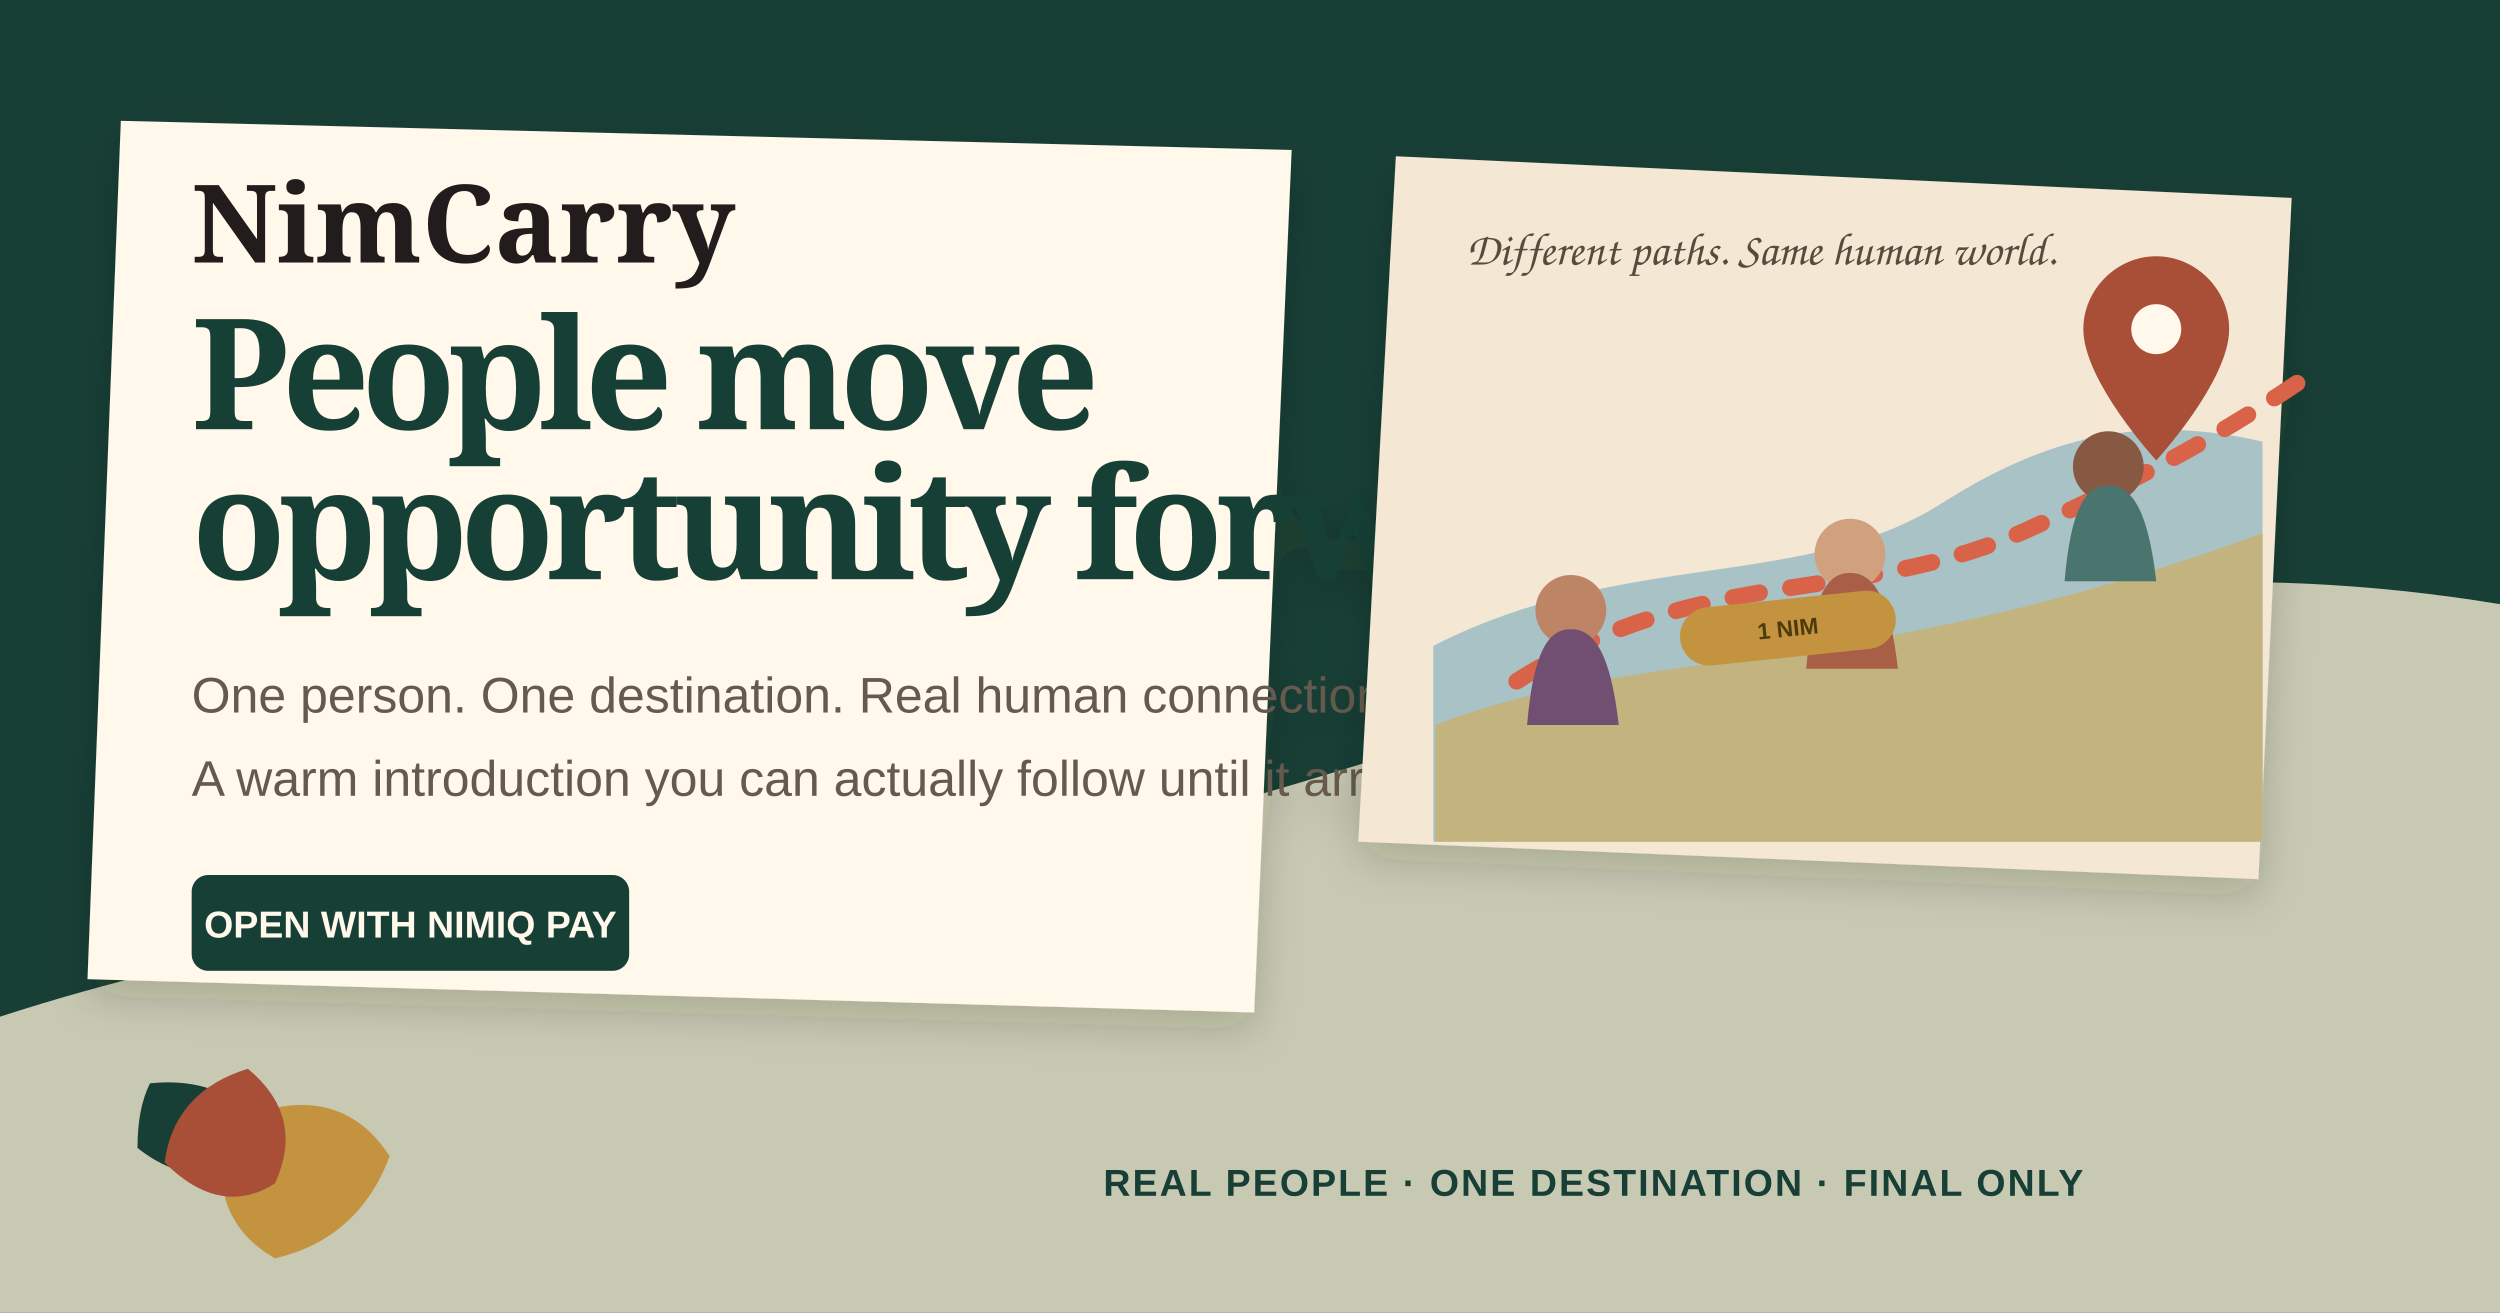
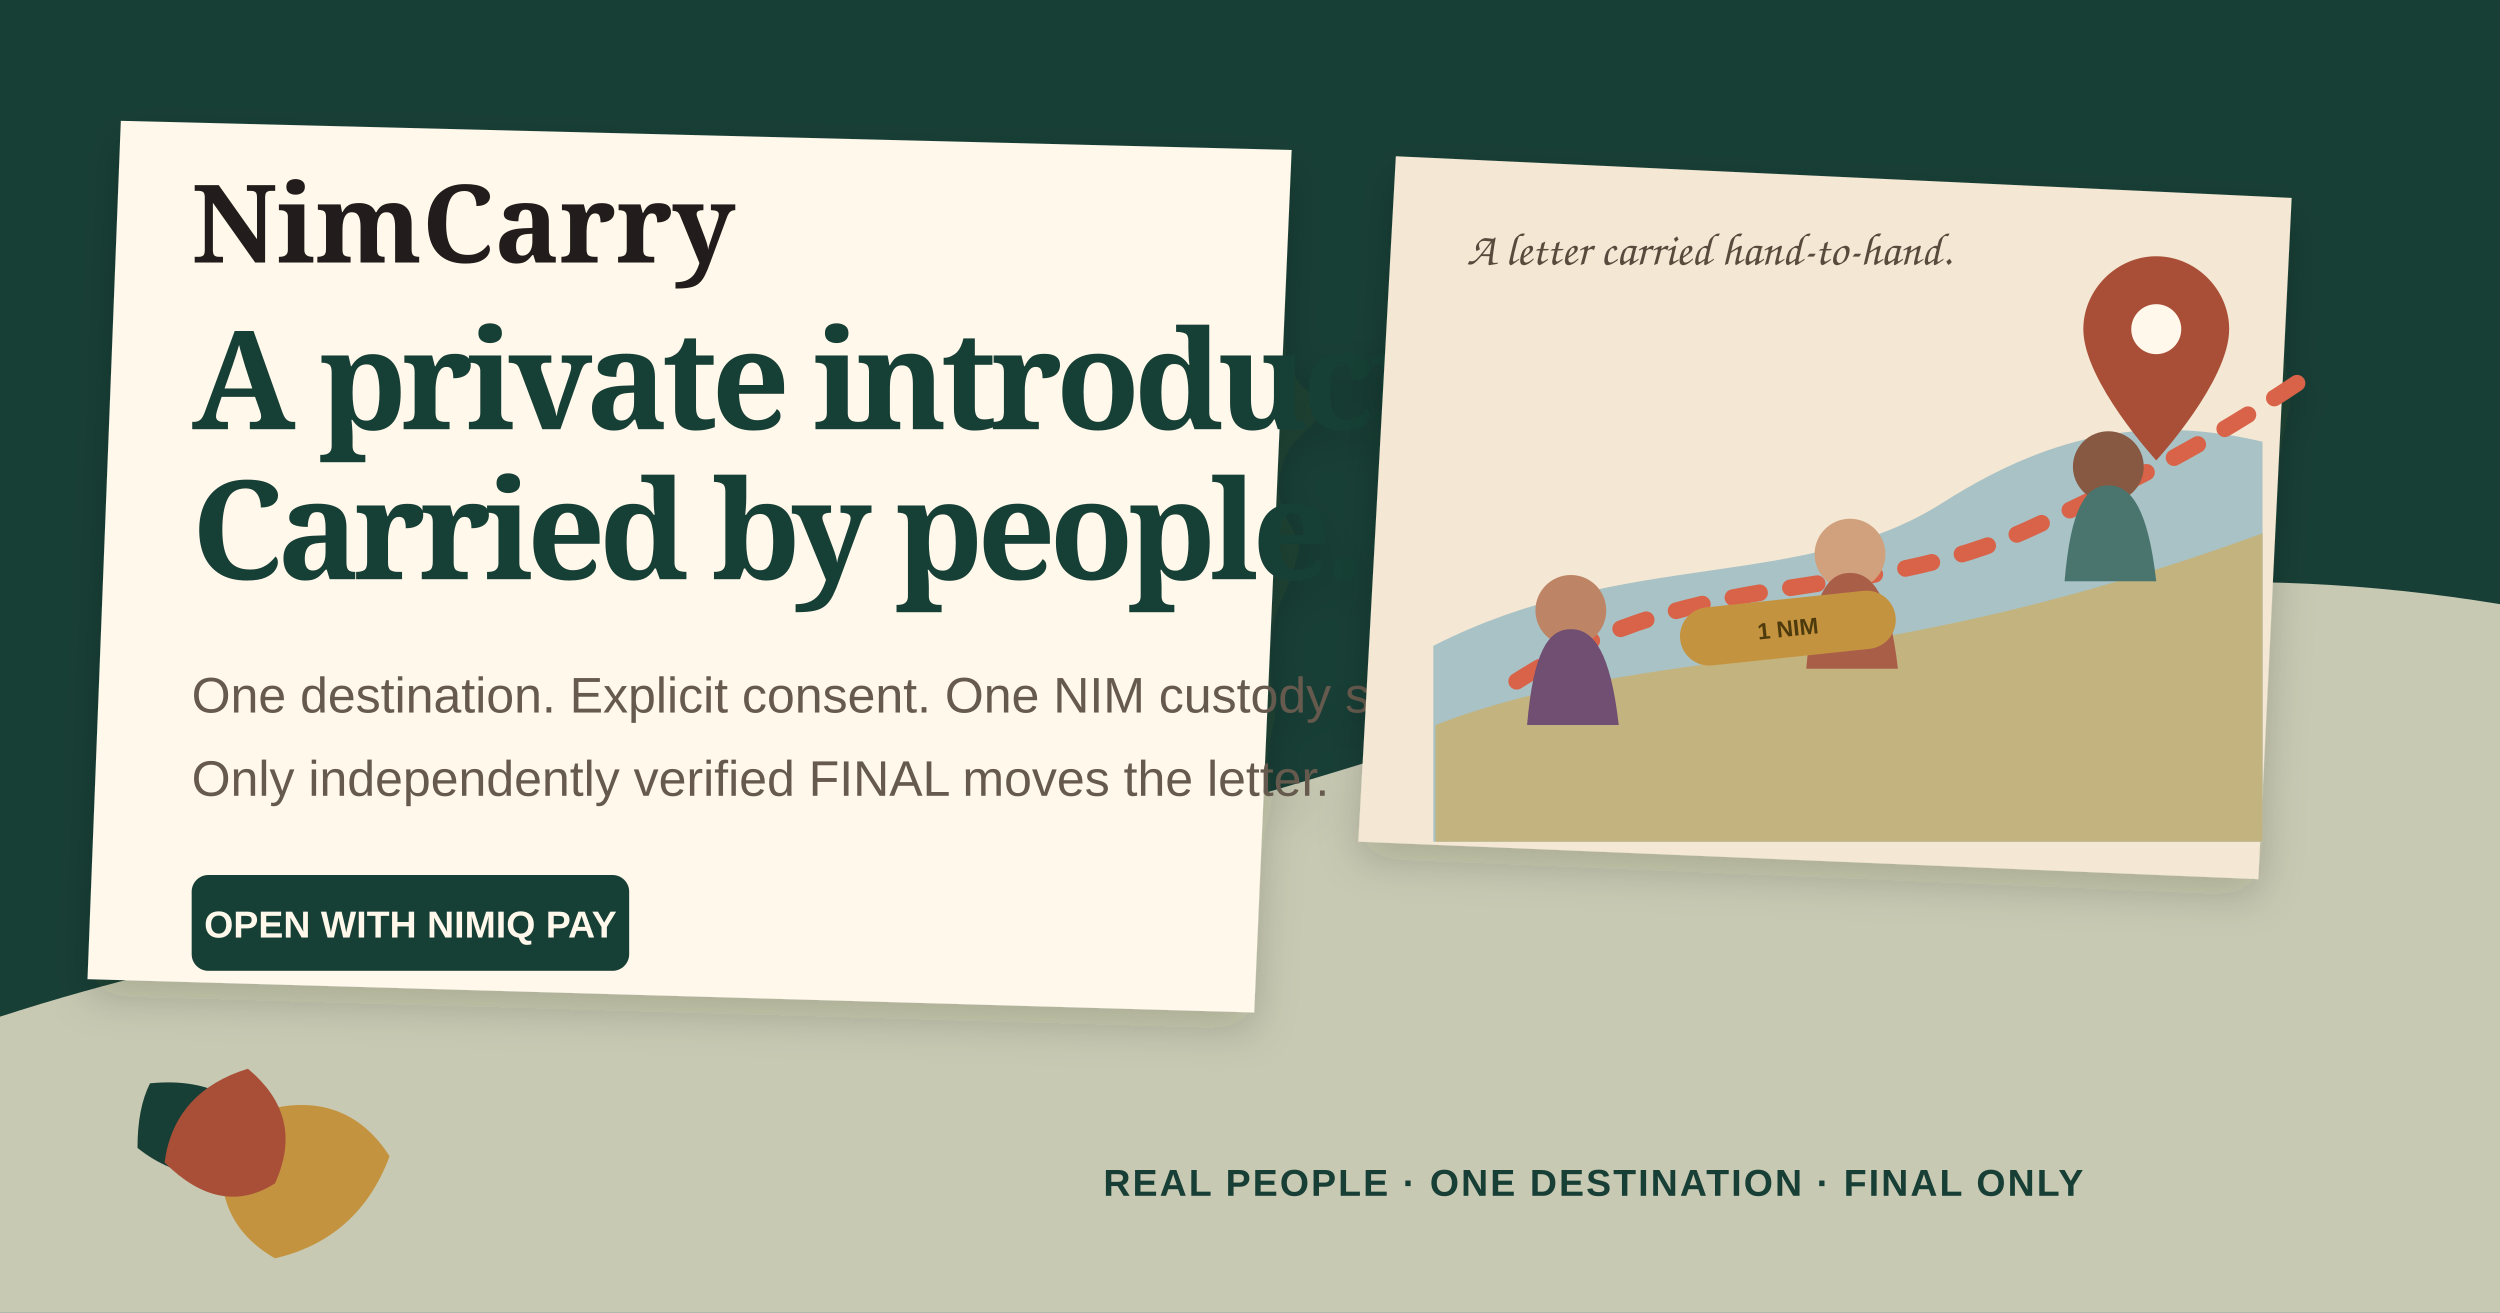
<svg xmlns="http://www.w3.org/2000/svg" viewBox="0 0 1200 630" role="img" aria-labelledby="title desc">
  <defs>
    <filter id="shadow" x="-30%" y="-30%" width="160%" height="160%">
      <feDropShadow dx="0" dy="8" stdDeviation="10" flood-color="#302419" flood-opacity=".18" />
    </filter>
  </defs>
  <rect width="1200" height="630" fill="#183f36" />
  <path d="M0 488c213-69 367-44 548-91 219-57 397-149 652-107v340H0Z" fill="#d6d5be" opacity=".92" />
  <g filter="url(#shadow)">
    <path d="M58 58 620 72 602 486 42 470Z" fill="#fff8eb" />
    <text x="92" y="126" font-family="Iowan Old Style,Georgia,serif" font-size="52" font-weight="700" fill="#211e1a">NimCarry</text>
-     <text x="92" y="206" font-family="Iowan Old Style,Georgia,serif" font-size="74" font-weight="700" letter-spacing="-4" fill="#183f36">People move</text>
-     <text x="92" y="278" font-family="Iowan Old Style,Georgia,serif" font-size="74" font-weight="700" letter-spacing="-4" fill="#183f36">opportunity forward.</text>
-     <text x="92" y="342" font-family="Arial,sans-serif" font-size="24" fill="#655a4d">One person. One destination. Real human connections.</text>
-     <text x="92" y="382" font-family="Arial,sans-serif" font-size="24" fill="#655a4d">A warm introduction you can actually follow until it arrives.</text>
+     <text x="92" y="206" font-family="Iowan Old Style,Georgia,serif" font-size="66" font-weight="700" letter-spacing="-3" fill="#183f36">A private introduction.</text>
+     <text x="92" y="278" font-family="Iowan Old Style,Georgia,serif" font-size="66" font-weight="700" letter-spacing="-3" fill="#183f36">Carried by people.</text>
+     <text x="92" y="342" font-family="Arial,sans-serif" font-size="24" fill="#655a4d">One destination. Explicit consent. One NIM custody seal.</text>
+     <text x="92" y="382" font-family="Arial,sans-serif" font-size="24" fill="#655a4d">Only independently verified FINAL moves the letter.</text>
    <rect x="92" y="420" width="210" height="46" rx="8" fill="#183f36" />
    <text x="197" y="450" text-anchor="middle" font-family="Arial,sans-serif" font-size="18" font-weight="800" fill="#fff8eb">OPEN WITH NIMIQ PAY</text>
  </g>
  <g transform="translate(670 75)" filter="url(#shadow)">
    <path d="M0 0 430 20 414 347-18 329Z" fill="#f4e7d3" />
    <path d="M18 235c92-47 178-26 245-69 55-35 101-41 153-29v192H18Z" fill="#a8c2c6" />
    <path d="M19 273c104-40 200-20 397-92v148H19Z" fill="#c3b37e" />
    <path d="M58 252c91-58 164-35 248-74 48-22 83-40 128-70" fill="none" stroke="#d96348" stroke-width="8" stroke-linecap="round" stroke-dasharray="13 15" />
    <g transform="translate(58 197)">
      <circle cx="26" cy="21" r="17" fill="#bd8565" />
      <path d="M5 76c3-35 10-46 21-46s19 11 23 46Z" fill="#6f4f72" />
    </g>
    <g transform="translate(192 170)">
      <circle cx="26" cy="21" r="17" fill="#d0a17c" />
      <path d="M5 76c3-35 10-46 21-46s19 11 23 46Z" fill="#a95e47" />
    </g>
    <g transform="translate(316 128)">
      <circle cx="26" cy="21" r="17" fill="#875942" />
      <path d="M5 76c3-35 10-46 21-46s19 11 23 46Z" fill="#49756e" />
    </g>
    <g transform="translate(330 48)">
      <path d="M0 35C0 16 16 0 35 0s35 16 35 35c0 25-35 63-35 63S0 60 0 35Z" fill="#a94f37" />
      <circle cx="35" cy="35" r="12" fill="#fff8eb" />
    </g>
    <g transform="translate(135 218) rotate(-6)">
      <rect width="104" height="28" rx="14" fill="#c4933f" />
      <text x="52" y="18" text-anchor="middle" font-family="Arial,sans-serif" font-size="11" font-weight="900" fill="#4e3b0d">1 NIM</text>
    </g>
-     <text x="34" y="52" font-family="Bradley Hand,Segoe Print,cursive" font-size="22" fill="#594b3d">Different paths. Same human world.</text>
+     <text x="34" y="52" font-family="Bradley Hand,Segoe Print,cursive" font-size="22" fill="#594b3d">A letter carried hand-to-hand.</text>
  </g>
  <g transform="translate(72 520)">
    <path d="M0 0c30-3 50 9 58 34-22 14-44 13-64-3 0-13 2-23 6-31Z" fill="#183f36" />
    <path d="M55 13c25-7 46 0 60 22-10 27-29 43-55 49-21-12-29-31-24-54 4-8 10-13 19-17Z" fill="#c4933f" />
    <path d="M7 38c3-23 17-38 40-45 18 15 23 33 13 55-17 11-35 8-53-10Z" fill="#a94f37" />
  </g>
  <text x="1000" y="574" text-anchor="end" font-family="Arial,sans-serif" font-size="18" font-weight="800" letter-spacing="1" fill="#183f36">REAL PEOPLE · ONE DESTINATION · FINAL ONLY</text>
</svg>
